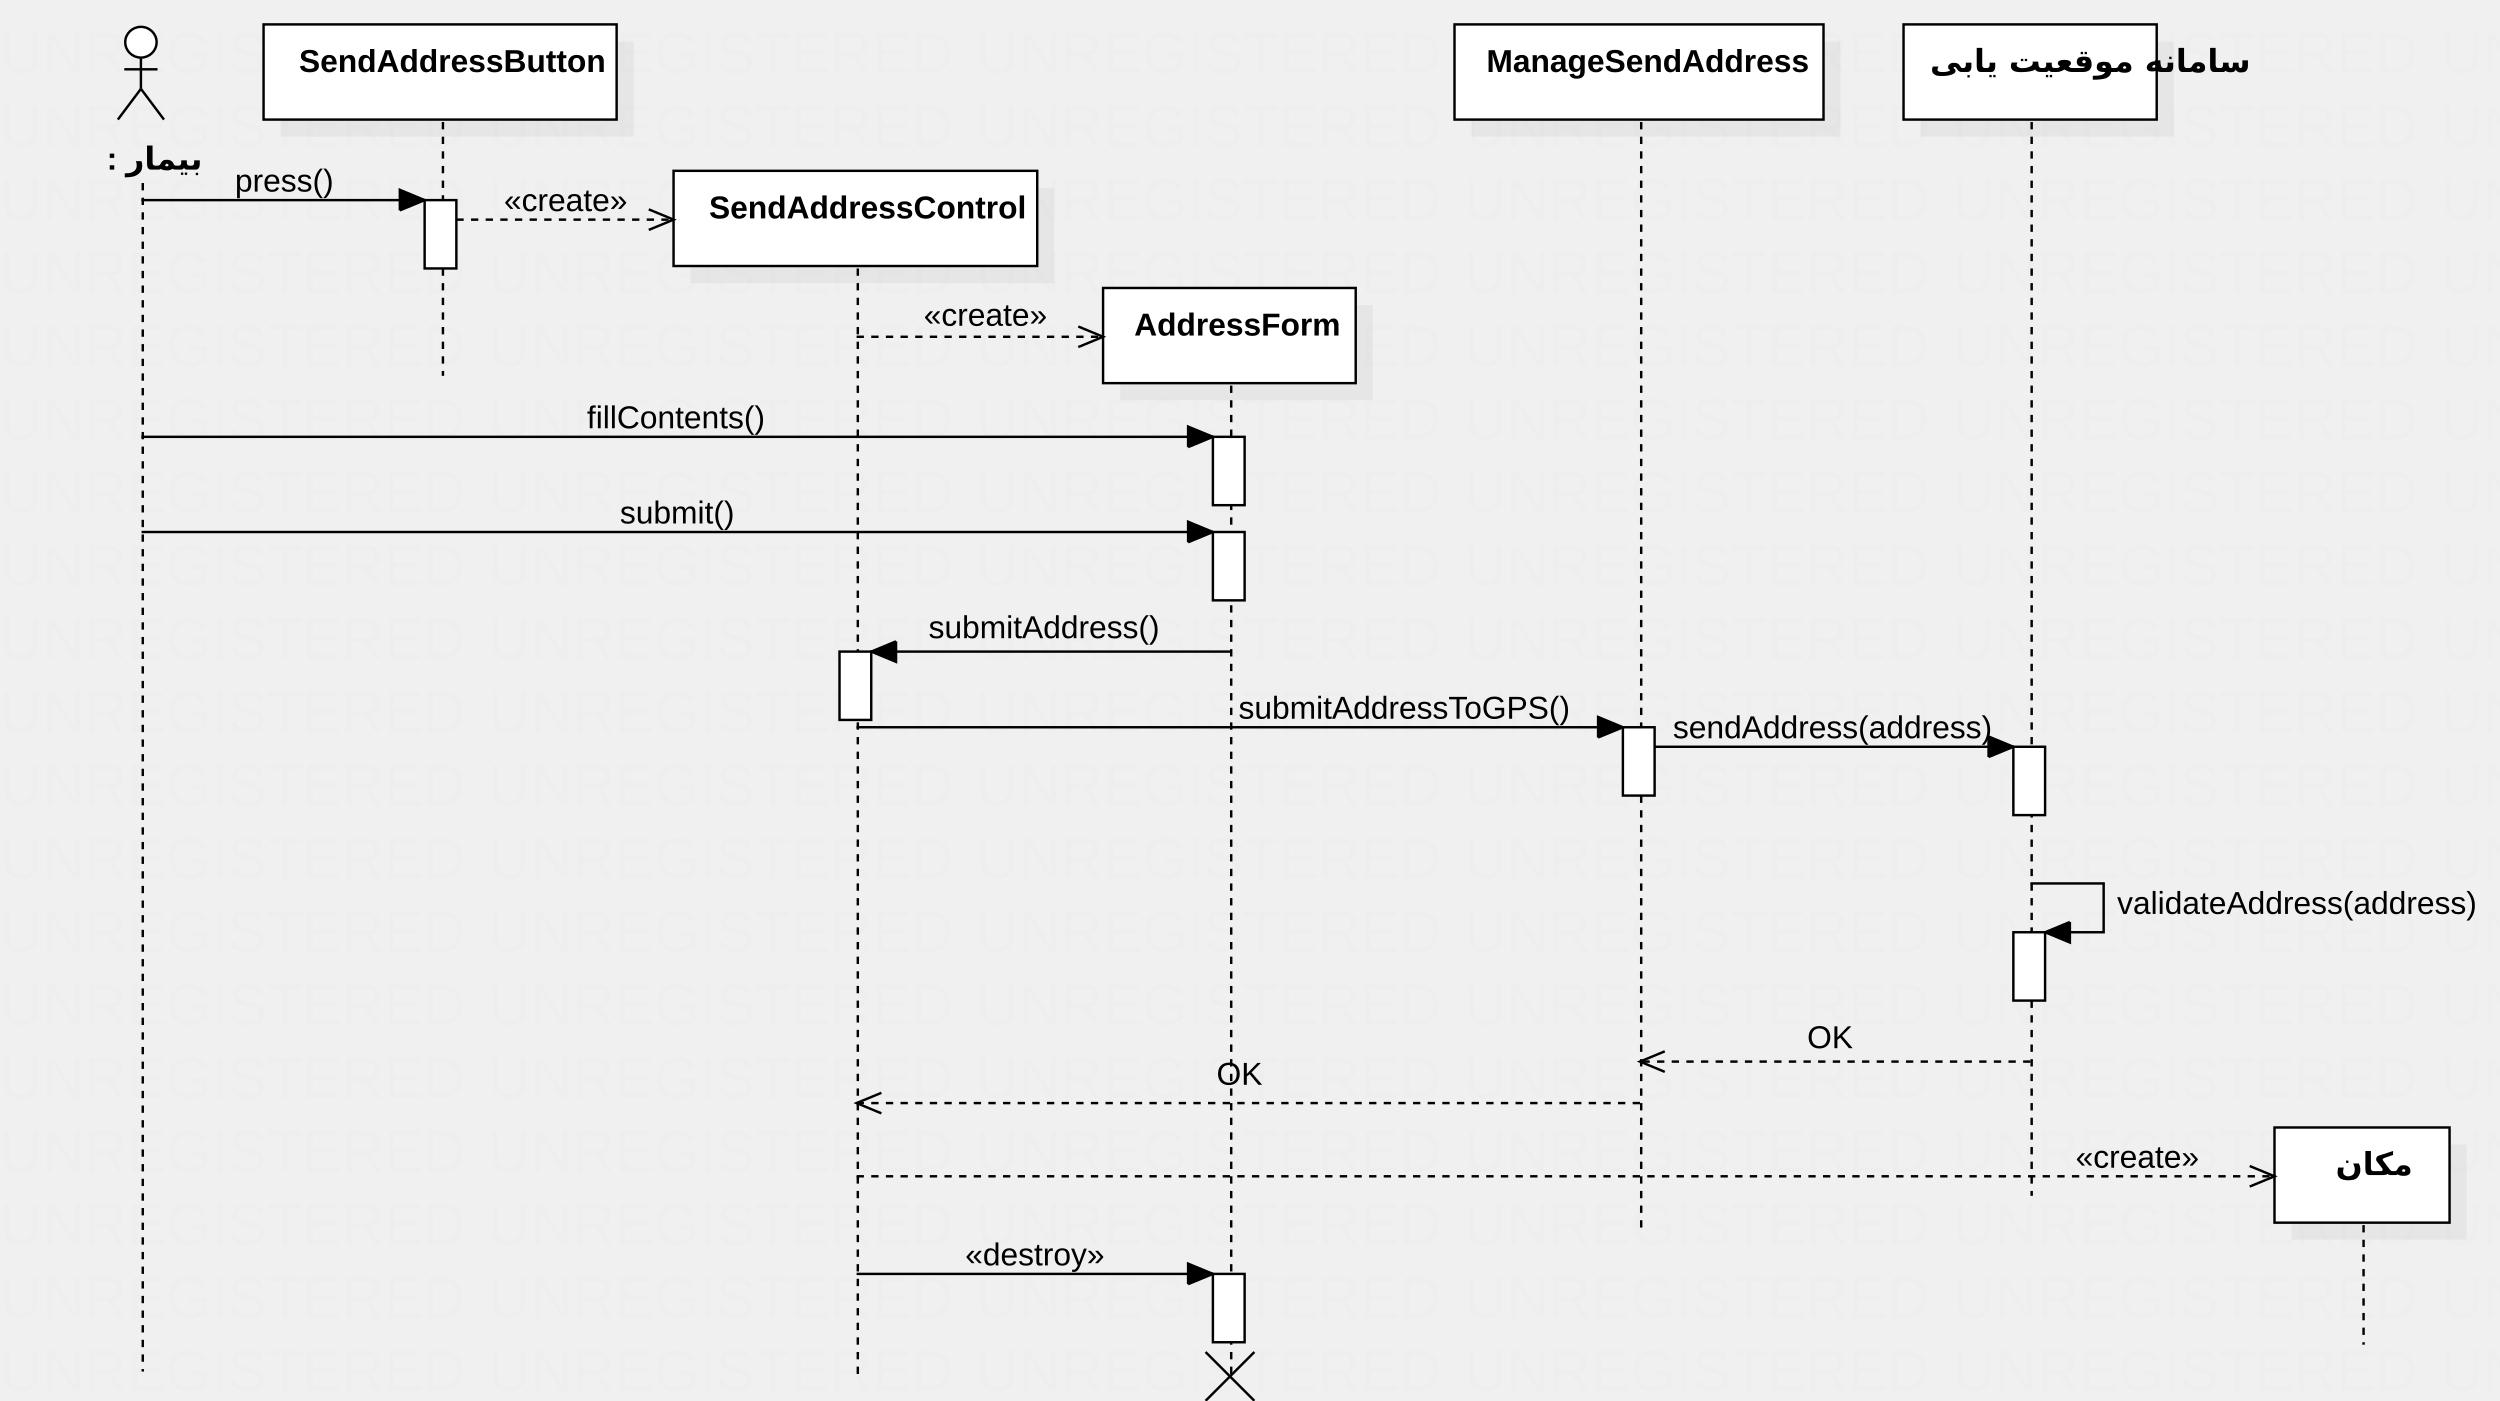
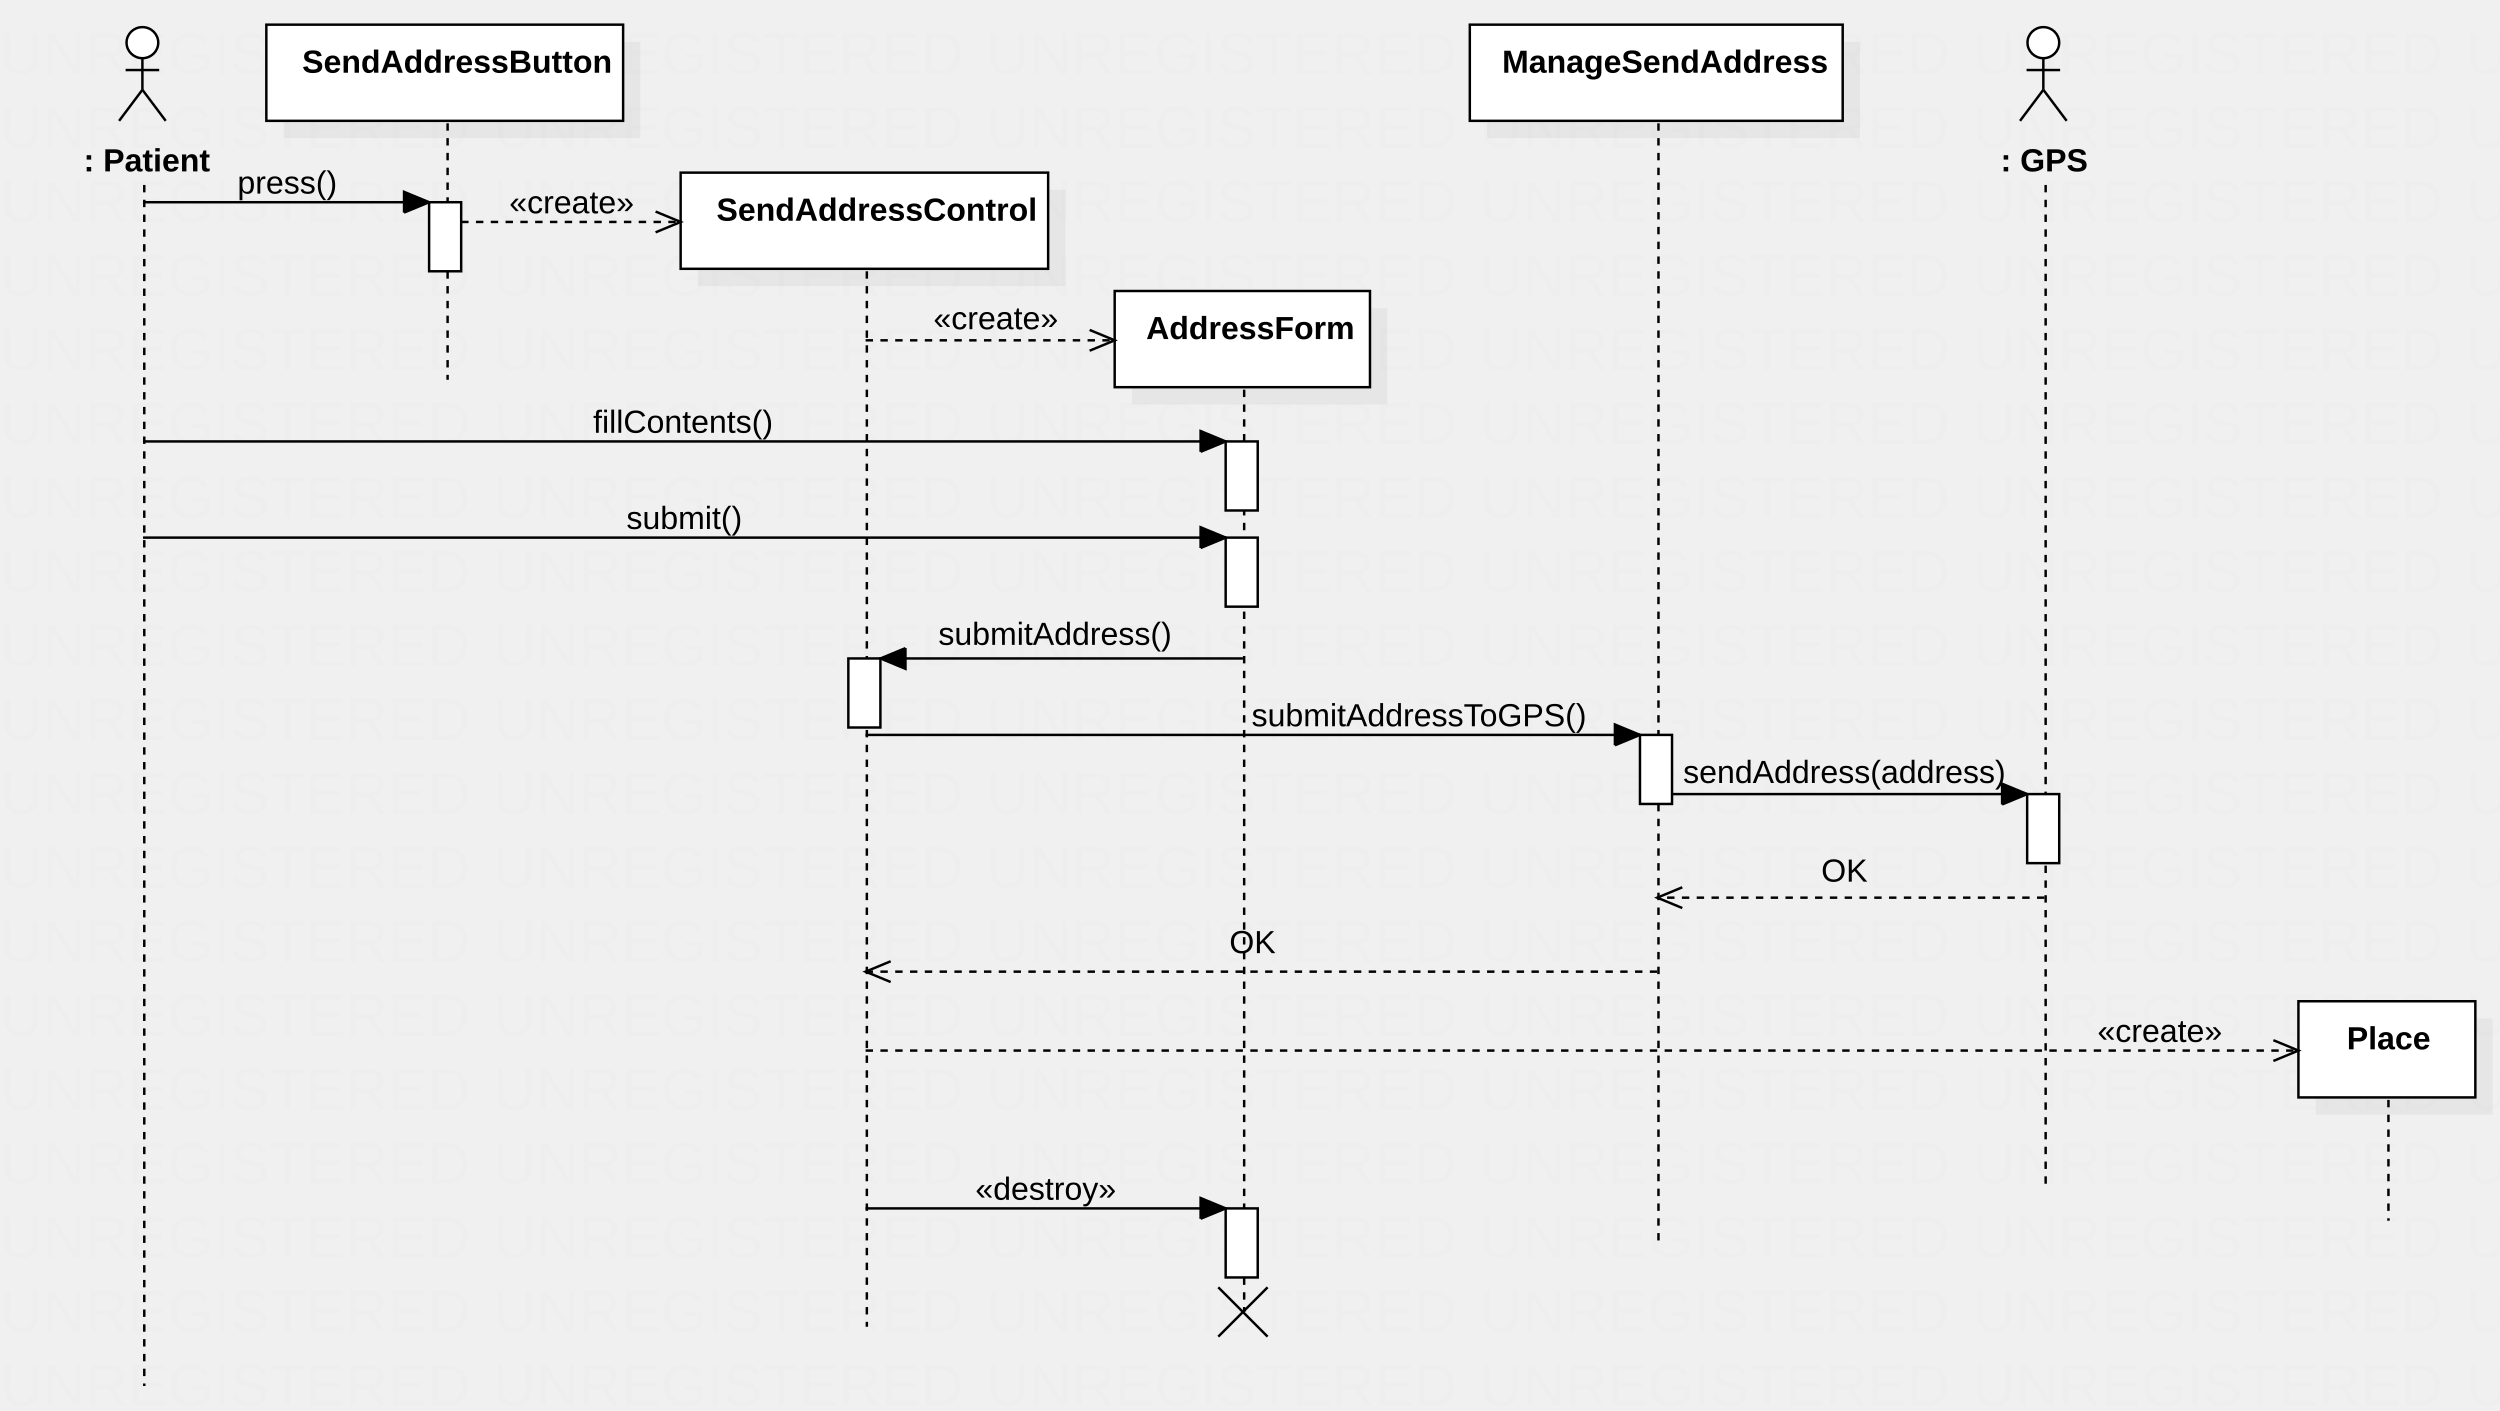
- <svg xmlns="http://www.w3.org/2000/svg" version="1.1" width="1024.405" height="574">
+ <svg xmlns="http://www.w3.org/2000/svg" version="1.1" width="1013.736" height="572">
  <defs />
  <g>
    <text fill="#eeeeee" stroke="none" font-family="Arial" font-size="24px" font-style="normal" font-weight="normal" text-decoration="none" x="0" y="0">UNREGISTERED</text>
    <text fill="#eeeeee" stroke="none" font-family="Arial" font-size="24px" font-style="normal" font-weight="normal" text-decoration="none" x="0" y="30">UNREGISTERED</text>
    <text fill="#eeeeee" stroke="none" font-family="Arial" font-size="24px" font-style="normal" font-weight="normal" text-decoration="none" x="0" y="60">UNREGISTERED</text>
    <text fill="#eeeeee" stroke="none" font-family="Arial" font-size="24px" font-style="normal" font-weight="normal" text-decoration="none" x="0" y="90">UNREGISTERED</text>
    <text fill="#eeeeee" stroke="none" font-family="Arial" font-size="24px" font-style="normal" font-weight="normal" text-decoration="none" x="0" y="120">UNREGISTERED</text>
    <text fill="#eeeeee" stroke="none" font-family="Arial" font-size="24px" font-style="normal" font-weight="normal" text-decoration="none" x="0" y="150">UNREGISTERED</text>
    <text fill="#eeeeee" stroke="none" font-family="Arial" font-size="24px" font-style="normal" font-weight="normal" text-decoration="none" x="0" y="180">UNREGISTERED</text>
    <text fill="#eeeeee" stroke="none" font-family="Arial" font-size="24px" font-style="normal" font-weight="normal" text-decoration="none" x="0" y="210">UNREGISTERED</text>
    <text fill="#eeeeee" stroke="none" font-family="Arial" font-size="24px" font-style="normal" font-weight="normal" text-decoration="none" x="0" y="240">UNREGISTERED</text>
    <text fill="#eeeeee" stroke="none" font-family="Arial" font-size="24px" font-style="normal" font-weight="normal" text-decoration="none" x="0" y="270">UNREGISTERED</text>
    <text fill="#eeeeee" stroke="none" font-family="Arial" font-size="24px" font-style="normal" font-weight="normal" text-decoration="none" x="0" y="300">UNREGISTERED</text>
    <text fill="#eeeeee" stroke="none" font-family="Arial" font-size="24px" font-style="normal" font-weight="normal" text-decoration="none" x="0" y="330">UNREGISTERED</text>
    <text fill="#eeeeee" stroke="none" font-family="Arial" font-size="24px" font-style="normal" font-weight="normal" text-decoration="none" x="0" y="360">UNREGISTERED</text>
    <text fill="#eeeeee" stroke="none" font-family="Arial" font-size="24px" font-style="normal" font-weight="normal" text-decoration="none" x="0" y="390">UNREGISTERED</text>
    <text fill="#eeeeee" stroke="none" font-family="Arial" font-size="24px" font-style="normal" font-weight="normal" text-decoration="none" x="0" y="420">UNREGISTERED</text>
    <text fill="#eeeeee" stroke="none" font-family="Arial" font-size="24px" font-style="normal" font-weight="normal" text-decoration="none" x="0" y="450">UNREGISTERED</text>
    <text fill="#eeeeee" stroke="none" font-family="Arial" font-size="24px" font-style="normal" font-weight="normal" text-decoration="none" x="0" y="480">UNREGISTERED</text>
    <text fill="#eeeeee" stroke="none" font-family="Arial" font-size="24px" font-style="normal" font-weight="normal" text-decoration="none" x="0" y="510">UNREGISTERED</text>
    <text fill="#eeeeee" stroke="none" font-family="Arial" font-size="24px" font-style="normal" font-weight="normal" text-decoration="none" x="0" y="540">UNREGISTERED</text>
    <text fill="#eeeeee" stroke="none" font-family="Arial" font-size="24px" font-style="normal" font-weight="normal" text-decoration="none" x="0" y="570">UNREGISTERED</text>
    <text fill="#eeeeee" stroke="none" font-family="Arial" font-size="24px" font-style="normal" font-weight="normal" text-decoration="none" x="200" y="0">UNREGISTERED</text>
    <text fill="#eeeeee" stroke="none" font-family="Arial" font-size="24px" font-style="normal" font-weight="normal" text-decoration="none" x="200" y="30">UNREGISTERED</text>
    <text fill="#eeeeee" stroke="none" font-family="Arial" font-size="24px" font-style="normal" font-weight="normal" text-decoration="none" x="200" y="60">UNREGISTERED</text>
    <text fill="#eeeeee" stroke="none" font-family="Arial" font-size="24px" font-style="normal" font-weight="normal" text-decoration="none" x="200" y="90">UNREGISTERED</text>
    <text fill="#eeeeee" stroke="none" font-family="Arial" font-size="24px" font-style="normal" font-weight="normal" text-decoration="none" x="200" y="120">UNREGISTERED</text>
    <text fill="#eeeeee" stroke="none" font-family="Arial" font-size="24px" font-style="normal" font-weight="normal" text-decoration="none" x="200" y="150">UNREGISTERED</text>
    <text fill="#eeeeee" stroke="none" font-family="Arial" font-size="24px" font-style="normal" font-weight="normal" text-decoration="none" x="200" y="180">UNREGISTERED</text>
    <text fill="#eeeeee" stroke="none" font-family="Arial" font-size="24px" font-style="normal" font-weight="normal" text-decoration="none" x="200" y="210">UNREGISTERED</text>
    <text fill="#eeeeee" stroke="none" font-family="Arial" font-size="24px" font-style="normal" font-weight="normal" text-decoration="none" x="200" y="240">UNREGISTERED</text>
    <text fill="#eeeeee" stroke="none" font-family="Arial" font-size="24px" font-style="normal" font-weight="normal" text-decoration="none" x="200" y="270">UNREGISTERED</text>
    <text fill="#eeeeee" stroke="none" font-family="Arial" font-size="24px" font-style="normal" font-weight="normal" text-decoration="none" x="200" y="300">UNREGISTERED</text>
    <text fill="#eeeeee" stroke="none" font-family="Arial" font-size="24px" font-style="normal" font-weight="normal" text-decoration="none" x="200" y="330">UNREGISTERED</text>
    <text fill="#eeeeee" stroke="none" font-family="Arial" font-size="24px" font-style="normal" font-weight="normal" text-decoration="none" x="200" y="360">UNREGISTERED</text>
    <text fill="#eeeeee" stroke="none" font-family="Arial" font-size="24px" font-style="normal" font-weight="normal" text-decoration="none" x="200" y="390">UNREGISTERED</text>
    <text fill="#eeeeee" stroke="none" font-family="Arial" font-size="24px" font-style="normal" font-weight="normal" text-decoration="none" x="200" y="420">UNREGISTERED</text>
    <text fill="#eeeeee" stroke="none" font-family="Arial" font-size="24px" font-style="normal" font-weight="normal" text-decoration="none" x="200" y="450">UNREGISTERED</text>
    <text fill="#eeeeee" stroke="none" font-family="Arial" font-size="24px" font-style="normal" font-weight="normal" text-decoration="none" x="200" y="480">UNREGISTERED</text>
    <text fill="#eeeeee" stroke="none" font-family="Arial" font-size="24px" font-style="normal" font-weight="normal" text-decoration="none" x="200" y="510">UNREGISTERED</text>
    <text fill="#eeeeee" stroke="none" font-family="Arial" font-size="24px" font-style="normal" font-weight="normal" text-decoration="none" x="200" y="540">UNREGISTERED</text>
    <text fill="#eeeeee" stroke="none" font-family="Arial" font-size="24px" font-style="normal" font-weight="normal" text-decoration="none" x="200" y="570">UNREGISTERED</text>
    <text fill="#eeeeee" stroke="none" font-family="Arial" font-size="24px" font-style="normal" font-weight="normal" text-decoration="none" x="400" y="0">UNREGISTERED</text>
    <text fill="#eeeeee" stroke="none" font-family="Arial" font-size="24px" font-style="normal" font-weight="normal" text-decoration="none" x="400" y="30">UNREGISTERED</text>
    <text fill="#eeeeee" stroke="none" font-family="Arial" font-size="24px" font-style="normal" font-weight="normal" text-decoration="none" x="400" y="60">UNREGISTERED</text>
    <text fill="#eeeeee" stroke="none" font-family="Arial" font-size="24px" font-style="normal" font-weight="normal" text-decoration="none" x="400" y="90">UNREGISTERED</text>
    <text fill="#eeeeee" stroke="none" font-family="Arial" font-size="24px" font-style="normal" font-weight="normal" text-decoration="none" x="400" y="120">UNREGISTERED</text>
    <text fill="#eeeeee" stroke="none" font-family="Arial" font-size="24px" font-style="normal" font-weight="normal" text-decoration="none" x="400" y="150">UNREGISTERED</text>
    <text fill="#eeeeee" stroke="none" font-family="Arial" font-size="24px" font-style="normal" font-weight="normal" text-decoration="none" x="400" y="180">UNREGISTERED</text>
    <text fill="#eeeeee" stroke="none" font-family="Arial" font-size="24px" font-style="normal" font-weight="normal" text-decoration="none" x="400" y="210">UNREGISTERED</text>
    <text fill="#eeeeee" stroke="none" font-family="Arial" font-size="24px" font-style="normal" font-weight="normal" text-decoration="none" x="400" y="240">UNREGISTERED</text>
    <text fill="#eeeeee" stroke="none" font-family="Arial" font-size="24px" font-style="normal" font-weight="normal" text-decoration="none" x="400" y="270">UNREGISTERED</text>
    <text fill="#eeeeee" stroke="none" font-family="Arial" font-size="24px" font-style="normal" font-weight="normal" text-decoration="none" x="400" y="300">UNREGISTERED</text>
    <text fill="#eeeeee" stroke="none" font-family="Arial" font-size="24px" font-style="normal" font-weight="normal" text-decoration="none" x="400" y="330">UNREGISTERED</text>
    <text fill="#eeeeee" stroke="none" font-family="Arial" font-size="24px" font-style="normal" font-weight="normal" text-decoration="none" x="400" y="360">UNREGISTERED</text>
    <text fill="#eeeeee" stroke="none" font-family="Arial" font-size="24px" font-style="normal" font-weight="normal" text-decoration="none" x="400" y="390">UNREGISTERED</text>
    <text fill="#eeeeee" stroke="none" font-family="Arial" font-size="24px" font-style="normal" font-weight="normal" text-decoration="none" x="400" y="420">UNREGISTERED</text>
    <text fill="#eeeeee" stroke="none" font-family="Arial" font-size="24px" font-style="normal" font-weight="normal" text-decoration="none" x="400" y="450">UNREGISTERED</text>
    <text fill="#eeeeee" stroke="none" font-family="Arial" font-size="24px" font-style="normal" font-weight="normal" text-decoration="none" x="400" y="480">UNREGISTERED</text>
    <text fill="#eeeeee" stroke="none" font-family="Arial" font-size="24px" font-style="normal" font-weight="normal" text-decoration="none" x="400" y="510">UNREGISTERED</text>
    <text fill="#eeeeee" stroke="none" font-family="Arial" font-size="24px" font-style="normal" font-weight="normal" text-decoration="none" x="400" y="540">UNREGISTERED</text>
    <text fill="#eeeeee" stroke="none" font-family="Arial" font-size="24px" font-style="normal" font-weight="normal" text-decoration="none" x="400" y="570">UNREGISTERED</text>
    <text fill="#eeeeee" stroke="none" font-family="Arial" font-size="24px" font-style="normal" font-weight="normal" text-decoration="none" x="600" y="0">UNREGISTERED</text>
    <text fill="#eeeeee" stroke="none" font-family="Arial" font-size="24px" font-style="normal" font-weight="normal" text-decoration="none" x="600" y="30">UNREGISTERED</text>
    <text fill="#eeeeee" stroke="none" font-family="Arial" font-size="24px" font-style="normal" font-weight="normal" text-decoration="none" x="600" y="60">UNREGISTERED</text>
    <text fill="#eeeeee" stroke="none" font-family="Arial" font-size="24px" font-style="normal" font-weight="normal" text-decoration="none" x="600" y="90">UNREGISTERED</text>
    <text fill="#eeeeee" stroke="none" font-family="Arial" font-size="24px" font-style="normal" font-weight="normal" text-decoration="none" x="600" y="120">UNREGISTERED</text>
    <text fill="#eeeeee" stroke="none" font-family="Arial" font-size="24px" font-style="normal" font-weight="normal" text-decoration="none" x="600" y="150">UNREGISTERED</text>
    <text fill="#eeeeee" stroke="none" font-family="Arial" font-size="24px" font-style="normal" font-weight="normal" text-decoration="none" x="600" y="180">UNREGISTERED</text>
    <text fill="#eeeeee" stroke="none" font-family="Arial" font-size="24px" font-style="normal" font-weight="normal" text-decoration="none" x="600" y="210">UNREGISTERED</text>
    <text fill="#eeeeee" stroke="none" font-family="Arial" font-size="24px" font-style="normal" font-weight="normal" text-decoration="none" x="600" y="240">UNREGISTERED</text>
    <text fill="#eeeeee" stroke="none" font-family="Arial" font-size="24px" font-style="normal" font-weight="normal" text-decoration="none" x="600" y="270">UNREGISTERED</text>
    <text fill="#eeeeee" stroke="none" font-family="Arial" font-size="24px" font-style="normal" font-weight="normal" text-decoration="none" x="600" y="300">UNREGISTERED</text>
    <text fill="#eeeeee" stroke="none" font-family="Arial" font-size="24px" font-style="normal" font-weight="normal" text-decoration="none" x="600" y="330">UNREGISTERED</text>
    <text fill="#eeeeee" stroke="none" font-family="Arial" font-size="24px" font-style="normal" font-weight="normal" text-decoration="none" x="600" y="360">UNREGISTERED</text>
    <text fill="#eeeeee" stroke="none" font-family="Arial" font-size="24px" font-style="normal" font-weight="normal" text-decoration="none" x="600" y="390">UNREGISTERED</text>
    <text fill="#eeeeee" stroke="none" font-family="Arial" font-size="24px" font-style="normal" font-weight="normal" text-decoration="none" x="600" y="420">UNREGISTERED</text>
    <text fill="#eeeeee" stroke="none" font-family="Arial" font-size="24px" font-style="normal" font-weight="normal" text-decoration="none" x="600" y="450">UNREGISTERED</text>
    <text fill="#eeeeee" stroke="none" font-family="Arial" font-size="24px" font-style="normal" font-weight="normal" text-decoration="none" x="600" y="480">UNREGISTERED</text>
    <text fill="#eeeeee" stroke="none" font-family="Arial" font-size="24px" font-style="normal" font-weight="normal" text-decoration="none" x="600" y="510">UNREGISTERED</text>
    <text fill="#eeeeee" stroke="none" font-family="Arial" font-size="24px" font-style="normal" font-weight="normal" text-decoration="none" x="600" y="540">UNREGISTERED</text>
    <text fill="#eeeeee" stroke="none" font-family="Arial" font-size="24px" font-style="normal" font-weight="normal" text-decoration="none" x="600" y="570">UNREGISTERED</text>
    <text fill="#eeeeee" stroke="none" font-family="Arial" font-size="24px" font-style="normal" font-weight="normal" text-decoration="none" x="800" y="0">UNREGISTERED</text>
    <text fill="#eeeeee" stroke="none" font-family="Arial" font-size="24px" font-style="normal" font-weight="normal" text-decoration="none" x="800" y="30">UNREGISTERED</text>
    <text fill="#eeeeee" stroke="none" font-family="Arial" font-size="24px" font-style="normal" font-weight="normal" text-decoration="none" x="800" y="60">UNREGISTERED</text>
    <text fill="#eeeeee" stroke="none" font-family="Arial" font-size="24px" font-style="normal" font-weight="normal" text-decoration="none" x="800" y="90">UNREGISTERED</text>
    <text fill="#eeeeee" stroke="none" font-family="Arial" font-size="24px" font-style="normal" font-weight="normal" text-decoration="none" x="800" y="120">UNREGISTERED</text>
    <text fill="#eeeeee" stroke="none" font-family="Arial" font-size="24px" font-style="normal" font-weight="normal" text-decoration="none" x="800" y="150">UNREGISTERED</text>
    <text fill="#eeeeee" stroke="none" font-family="Arial" font-size="24px" font-style="normal" font-weight="normal" text-decoration="none" x="800" y="180">UNREGISTERED</text>
    <text fill="#eeeeee" stroke="none" font-family="Arial" font-size="24px" font-style="normal" font-weight="normal" text-decoration="none" x="800" y="210">UNREGISTERED</text>
    <text fill="#eeeeee" stroke="none" font-family="Arial" font-size="24px" font-style="normal" font-weight="normal" text-decoration="none" x="800" y="240">UNREGISTERED</text>
    <text fill="#eeeeee" stroke="none" font-family="Arial" font-size="24px" font-style="normal" font-weight="normal" text-decoration="none" x="800" y="270">UNREGISTERED</text>
    <text fill="#eeeeee" stroke="none" font-family="Arial" font-size="24px" font-style="normal" font-weight="normal" text-decoration="none" x="800" y="300">UNREGISTERED</text>
    <text fill="#eeeeee" stroke="none" font-family="Arial" font-size="24px" font-style="normal" font-weight="normal" text-decoration="none" x="800" y="330">UNREGISTERED</text>
    <text fill="#eeeeee" stroke="none" font-family="Arial" font-size="24px" font-style="normal" font-weight="normal" text-decoration="none" x="800" y="360">UNREGISTERED</text>
    <text fill="#eeeeee" stroke="none" font-family="Arial" font-size="24px" font-style="normal" font-weight="normal" text-decoration="none" x="800" y="390">UNREGISTERED</text>
    <text fill="#eeeeee" stroke="none" font-family="Arial" font-size="24px" font-style="normal" font-weight="normal" text-decoration="none" x="800" y="420">UNREGISTERED</text>
    <text fill="#eeeeee" stroke="none" font-family="Arial" font-size="24px" font-style="normal" font-weight="normal" text-decoration="none" x="800" y="450">UNREGISTERED</text>
    <text fill="#eeeeee" stroke="none" font-family="Arial" font-size="24px" font-style="normal" font-weight="normal" text-decoration="none" x="800" y="480">UNREGISTERED</text>
    <text fill="#eeeeee" stroke="none" font-family="Arial" font-size="24px" font-style="normal" font-weight="normal" text-decoration="none" x="800" y="510">UNREGISTERED</text>
    <text fill="#eeeeee" stroke="none" font-family="Arial" font-size="24px" font-style="normal" font-weight="normal" text-decoration="none" x="800" y="540">UNREGISTERED</text>
    <text fill="#eeeeee" stroke="none" font-family="Arial" font-size="24px" font-style="normal" font-weight="normal" text-decoration="none" x="800" y="570">UNREGISTERED</text>
    <text fill="#eeeeee" stroke="none" font-family="Arial" font-size="24px" font-style="normal" font-weight="normal" text-decoration="none" x="1000" y="0">UNREGISTERED</text>
    <text fill="#eeeeee" stroke="none" font-family="Arial" font-size="24px" font-style="normal" font-weight="normal" text-decoration="none" x="1000" y="30">UNREGISTERED</text>
    <text fill="#eeeeee" stroke="none" font-family="Arial" font-size="24px" font-style="normal" font-weight="normal" text-decoration="none" x="1000" y="60">UNREGISTERED</text>
    <text fill="#eeeeee" stroke="none" font-family="Arial" font-size="24px" font-style="normal" font-weight="normal" text-decoration="none" x="1000" y="90">UNREGISTERED</text>
    <text fill="#eeeeee" stroke="none" font-family="Arial" font-size="24px" font-style="normal" font-weight="normal" text-decoration="none" x="1000" y="120">UNREGISTERED</text>
    <text fill="#eeeeee" stroke="none" font-family="Arial" font-size="24px" font-style="normal" font-weight="normal" text-decoration="none" x="1000" y="150">UNREGISTERED</text>
    <text fill="#eeeeee" stroke="none" font-family="Arial" font-size="24px" font-style="normal" font-weight="normal" text-decoration="none" x="1000" y="180">UNREGISTERED</text>
    <text fill="#eeeeee" stroke="none" font-family="Arial" font-size="24px" font-style="normal" font-weight="normal" text-decoration="none" x="1000" y="210">UNREGISTERED</text>
    <text fill="#eeeeee" stroke="none" font-family="Arial" font-size="24px" font-style="normal" font-weight="normal" text-decoration="none" x="1000" y="240">UNREGISTERED</text>
    <text fill="#eeeeee" stroke="none" font-family="Arial" font-size="24px" font-style="normal" font-weight="normal" text-decoration="none" x="1000" y="270">UNREGISTERED</text>
    <text fill="#eeeeee" stroke="none" font-family="Arial" font-size="24px" font-style="normal" font-weight="normal" text-decoration="none" x="1000" y="300">UNREGISTERED</text>
    <text fill="#eeeeee" stroke="none" font-family="Arial" font-size="24px" font-style="normal" font-weight="normal" text-decoration="none" x="1000" y="330">UNREGISTERED</text>
    <text fill="#eeeeee" stroke="none" font-family="Arial" font-size="24px" font-style="normal" font-weight="normal" text-decoration="none" x="1000" y="360">UNREGISTERED</text>
    <text fill="#eeeeee" stroke="none" font-family="Arial" font-size="24px" font-style="normal" font-weight="normal" text-decoration="none" x="1000" y="390">UNREGISTERED</text>
    <text fill="#eeeeee" stroke="none" font-family="Arial" font-size="24px" font-style="normal" font-weight="normal" text-decoration="none" x="1000" y="420">UNREGISTERED</text>
    <text fill="#eeeeee" stroke="none" font-family="Arial" font-size="24px" font-style="normal" font-weight="normal" text-decoration="none" x="1000" y="450">UNREGISTERED</text>
    <text fill="#eeeeee" stroke="none" font-family="Arial" font-size="24px" font-style="normal" font-weight="normal" text-decoration="none" x="1000" y="480">UNREGISTERED</text>
    <text fill="#eeeeee" stroke="none" font-family="Arial" font-size="24px" font-style="normal" font-weight="normal" text-decoration="none" x="1000" y="510">UNREGISTERED</text>
    <text fill="#eeeeee" stroke="none" font-family="Arial" font-size="24px" font-style="normal" font-weight="normal" text-decoration="none" x="1000" y="540">UNREGISTERED</text>
    <text fill="#eeeeee" stroke="none" font-family="Arial" font-size="24px" font-style="normal" font-weight="normal" text-decoration="none" x="1000" y="570">UNREGISTERED</text>
    <g transform="translate(-60,-30) scale(1,1)">
      <path fill="#ffffff" stroke="none" d="M 111.314 47.3 C 111.314 43.821 114.193 41 117.743 41 C 121.294 41 124.172 43.821 124.172 47.3 C 124.172 50.779 121.294 53.6 117.743 53.6 C 114.193 53.6 111.314 50.779 111.314 47.3 Z" />
    </g>
    <g transform="translate(-60,-30) scale(1,1)">
      <path fill="none" stroke="#000000" d="M 111.314 47.3 C 111.314 43.821 114.193 41 117.743 41 C 121.294 41 124.172 43.821 124.172 47.3 C 124.172 50.779 121.294 53.6 117.743 53.6 C 114.193 53.6 111.314 50.779 111.314 47.3 Z" stroke-miterlimit="10" />
    </g>
    <g transform="translate(-60,-30) scale(1,1)">
      <path fill="none" stroke="#000000" d="M 117.743 53.6 L 117.743 66.4" stroke-miterlimit="10" />
    </g>
    <g transform="translate(-60,-30) scale(1,1)">
      <path fill="none" stroke="#000000" d="M 110.936 58.4 L 124.551 58.4" stroke-miterlimit="10" />
    </g>
    <g transform="translate(-60,-30) scale(1,1)">
      <path fill="none" stroke="#000000" d="M 117.743 66.4 L 108.289 79" stroke-miterlimit="10" />
    </g>
    <g transform="translate(-60,-30) scale(1,1)">
      <path fill="none" stroke="#000000" d="M 117.743 66.4 L 127.198 79" stroke-miterlimit="10" />
    </g>
    <g transform="translate(-60,-30) scale(1,1)">
      <g>
        <path fill="none" stroke="none" />
-         <text fill="#000000" stroke="none" font-family="Arial" font-size="13px" font-style="normal" font-weight="bold" text-decoration="none" x="103.728" y="99.5">: بیمار</text>
+         <text fill="#000000" stroke="none" font-family="Arial" font-size="13px" font-style="normal" font-weight="bold" text-decoration="none" x="93.895" y="99.5">: Patient</text>
      </g>
    </g>
    <g transform="translate(-60,-30) scale(1,1)">
      <path fill="none" stroke="#000000" d="M 118.5 105 L 118.5 592" stroke-miterlimit="10" stroke-dasharray="3" />
    </g>
    <g transform="translate(-60,-30) scale(1,1)">
      <rect fill="#C0C0C0" stroke="none" x="175" y="47" width="144.671" height="39" opacity="0.2" />
    </g>
    <g transform="translate(-60,-30) scale(1,1)">
      <rect fill="#ffffff" stroke="none" x="168" y="40" width="144.671" height="39" />
    </g>
    <g transform="translate(-60,-30) scale(1,1)">
      <path fill="none" stroke="#000000" d="M 168 40 L 312.671 40 L 312.671 79 L 168 79 L 168 40 Z Z" stroke-miterlimit="10" />
    </g>
    <g transform="translate(-60,-30) scale(1,1)">
      <g>
        <path fill="none" stroke="none" />
        <text fill="#000000" stroke="none" font-family="Arial" font-size="13px" font-style="normal" font-weight="bold" text-decoration="none" x="182.518" y="59.5">SendAddressButton</text>
      </g>
    </g>
    <g transform="translate(-60,-30) scale(1,1)">
      <path fill="none" stroke="#000000" d="M 241.5 80 L 241.5 184" stroke-miterlimit="10" stroke-dasharray="3" />
    </g>
    <g transform="translate(-60,-30) scale(1,1)">
      <rect fill="#C0C0C0" stroke="none" x="343" y="107" width="149.013" height="39" opacity="0.2" />
    </g>
    <g transform="translate(-60,-30) scale(1,1)">
      <rect fill="#ffffff" stroke="none" x="336" y="100" width="149.013" height="39" />
    </g>
    <g transform="translate(-60,-30) scale(1,1)">
      <path fill="none" stroke="#000000" d="M 336 100 L 485.013 100 L 485.013 139 L 336 139 L 336 100 Z Z" stroke-miterlimit="10" />
    </g>
    <g transform="translate(-60,-30) scale(1,1)">
      <g>
        <path fill="none" stroke="none" />
        <text fill="#000000" stroke="none" font-family="Arial" font-size="13px" font-style="normal" font-weight="bold" text-decoration="none" x="350.527" y="119.5">SendAddressControl</text>
      </g>
    </g>
    <g transform="translate(-60,-30) scale(1,1)">
-       <path fill="none" stroke="#000000" d="M 411.5 140 L 411.5 594" stroke-miterlimit="10" stroke-dasharray="3" />
+       <path fill="none" stroke="#000000" d="M 411.5 140 L 411.5 568" stroke-miterlimit="10" stroke-dasharray="3" />
    </g>
    <g transform="translate(-60,-30) scale(1,1)">
      <rect fill="#C0C0C0" stroke="none" x="519" y="155" width="103.519" height="39" opacity="0.2" />
    </g>
    <g transform="translate(-60,-30) scale(1,1)">
      <rect fill="#ffffff" stroke="none" x="512" y="148" width="103.519" height="39" />
    </g>
    <g transform="translate(-60,-30) scale(1,1)">
      <path fill="none" stroke="#000000" d="M 512 148 L 615.519 148 L 615.519 187 L 512 187 L 512 148 Z Z" stroke-miterlimit="10" />
    </g>
    <g transform="translate(-60,-30) scale(1,1)">
      <g>
        <path fill="none" stroke="none" />
        <text fill="#000000" stroke="none" font-family="Arial" font-size="13px" font-style="normal" font-weight="bold" text-decoration="none" x="524.75" y="167.5">AddressForm</text>
      </g>
    </g>
    <g transform="translate(-60,-30) scale(1,1)">
-       <path fill="none" stroke="#000000" d="M 564.5 188 L 564.5 594" stroke-miterlimit="10" stroke-dasharray="3" />
-     </g>
-     <g transform="translate(-60,-30) scale(1,1)">
-       <rect fill="#C0C0C0" stroke="none" x="847" y="47" width="103.735" height="39" opacity="0.2" />
-     </g>
-     <g transform="translate(-60,-30) scale(1,1)">
-       <rect fill="#ffffff" stroke="none" x="840" y="40" width="103.735" height="39" />
-     </g>
-     <g transform="translate(-60,-30) scale(1,1)">
-       <path fill="none" stroke="#000000" d="M 840 40 L 943.735 40 L 943.735 79 L 840 79 L 840 40 Z Z" stroke-miterlimit="10" />
-     </g>
-     <g transform="translate(-60,-30) scale(1,1)">
-       <g>
-         <path fill="none" stroke="none" />
-         <text fill="#000000" stroke="none" font-family="Arial" font-size="13px" font-style="normal" font-weight="bold" text-decoration="none" x="850.852" y="59.5">سامانه موقعیت یابی</text>
-       </g>
-     </g>
-     <g transform="translate(-60,-30) scale(1,1)">
-       <path fill="none" stroke="#000000" d="M 892.5 80 L 892.5 520" stroke-miterlimit="10" stroke-dasharray="3" />
+       <path fill="none" stroke="#000000" d="M 564.5 188 L 564.5 562" stroke-miterlimit="10" stroke-dasharray="3" />
    </g>
    <g transform="translate(-60,-30) scale(1,1)">
      <rect fill="#C0C0C0" stroke="none" x="663" y="47" width="151.203" height="39" opacity="0.2" />
    </g>
    <g transform="translate(-60,-30) scale(1,1)">
      <rect fill="#ffffff" stroke="none" x="656" y="40" width="151.203" height="39" />
    </g>
    <g transform="translate(-60,-30) scale(1,1)">
      <path fill="none" stroke="#000000" d="M 656 40 L 807.203 40 L 807.203 79 L 656 79 L 656 40 Z Z" stroke-miterlimit="10" />
    </g>
    <g transform="translate(-60,-30) scale(1,1)">
      <g>
        <path fill="none" stroke="none" />
        <text fill="#000000" stroke="none" font-family="Arial" font-size="13px" font-style="normal" font-weight="bold" text-decoration="none" x="669.086" y="59.5">ManageSendAddress</text>
      </g>
    </g>
    <g transform="translate(-60,-30) scale(1,1)">
      <path fill="none" stroke="#000000" d="M 732.5 80 L 732.5 536" stroke-miterlimit="10" stroke-dasharray="3" />
    </g>
    <g transform="translate(-60,-30) scale(1,1)">
-       <rect fill="#C0C0C0" stroke="none" x="999" y="499" width="71.736" height="39" opacity="0.2" />
-     </g>
-     <g transform="translate(-60,-30) scale(1,1)">
-       <rect fill="#ffffff" stroke="none" x="992" y="492" width="71.736" height="39" />
-     </g>
-     <g transform="translate(-60,-30) scale(1,1)">
-       <path fill="none" stroke="#000000" d="M 992 492 L 1063.736 492 L 1063.736 531 L 992 531 L 992 492 Z Z" stroke-miterlimit="10" />
-     </g>
-     <g transform="translate(-60,-30) scale(1,1)">
-       <g>
-         <path fill="none" stroke="none" />
-         <text fill="#000000" stroke="none" font-family="Arial" font-size="13px" font-style="normal" font-weight="bold" text-decoration="none" x="1017.052" y="511.5">مکان</text>
-       </g>
-     </g>
-     <g transform="translate(-60,-30) scale(1,1)">
-       <path fill="none" stroke="#000000" d="M 1028.5 532 L 1028.5 581" stroke-miterlimit="10" stroke-dasharray="3" />
+       <rect fill="#C0C0C0" stroke="none" x="999" y="443" width="71.736" height="39" opacity="0.2" />
+     </g>
+     <g transform="translate(-60,-30) scale(1,1)">
+       <rect fill="#ffffff" stroke="none" x="992" y="436" width="71.736" height="39" />
+     </g>
+     <g transform="translate(-60,-30) scale(1,1)">
+       <path fill="none" stroke="#000000" d="M 992 436 L 1063.736 436 L 1063.736 475 L 992 475 L 992 436 Z Z" stroke-miterlimit="10" />
+     </g>
+     <g transform="translate(-60,-30) scale(1,1)">
+       <g>
+         <path fill="none" stroke="none" />
+         <text fill="#000000" stroke="none" font-family="Arial" font-size="13px" font-style="normal" font-weight="bold" text-decoration="none" x="1011.609" y="455.5">Place</text>
+       </g>
+     </g>
+     <g transform="translate(-60,-30) scale(1,1)">
+       <path fill="none" stroke="#000000" d="M 1028.5 476 L 1028.5 525" stroke-miterlimit="10" stroke-dasharray="3" />
+     </g>
+     <g transform="translate(-60,-30) scale(1,1)">
+       <path fill="#ffffff" stroke="none" d="M 882.136 47.3 C 882.136 43.821 885.015 41 888.565 41 C 892.116 41 894.995 43.821 894.995 47.3 C 894.995 50.779 892.116 53.6 888.565 53.6 C 885.015 53.6 882.136 50.779 882.136 47.3 Z" />
+     </g>
+     <g transform="translate(-60,-30) scale(1,1)">
+       <path fill="none" stroke="#000000" d="M 882.136 47.3 C 882.136 43.821 885.015 41 888.565 41 C 892.116 41 894.995 43.821 894.995 47.3 C 894.995 50.779 892.116 53.6 888.565 53.6 C 885.015 53.6 882.136 50.779 882.136 47.3 Z" stroke-miterlimit="10" />
+     </g>
+     <g transform="translate(-60,-30) scale(1,1)">
+       <path fill="none" stroke="#000000" d="M 888.565 53.6 L 888.565 66.4" stroke-miterlimit="10" />
+     </g>
+     <g transform="translate(-60,-30) scale(1,1)">
+       <path fill="none" stroke="#000000" d="M 881.758 58.4 L 895.373 58.4" stroke-miterlimit="10" />
+     </g>
+     <g transform="translate(-60,-30) scale(1,1)">
+       <path fill="none" stroke="#000000" d="M 888.565 66.4 L 879.111 79" stroke-miterlimit="10" />
+     </g>
+     <g transform="translate(-60,-30) scale(1,1)">
+       <path fill="none" stroke="#000000" d="M 888.565 66.4 L 898.02 79" stroke-miterlimit="10" />
+     </g>
+     <g transform="translate(-60,-30) scale(1,1)">
+       <g>
+         <path fill="none" stroke="none" />
+         <text fill="#000000" stroke="none" font-family="Arial" font-size="13px" font-style="normal" font-weight="bold" text-decoration="none" x="871.227" y="99.5">: GPS</text>
+       </g>
+     </g>
+     <g transform="translate(-60,-30) scale(1,1)">
+       <path fill="none" stroke="#000000" d="M 889.5 105 L 889.5 512" stroke-miterlimit="10" stroke-dasharray="3" />
    </g>
    <g transform="translate(-60,-30) scale(1,1)">
      <path fill="none" stroke="#000000" d="M 118 112 L 234 112" stroke-miterlimit="10" />
    </g>
    <g transform="translate(-60,-30) scale(1,1)">
      <path fill="#000000" stroke="none" d="M 223.837 116.21 L 234 112 L 223.837 107.79" />
    </g>
    <g transform="translate(-60,-30) scale(1,1)">
      <path fill="none" stroke="#000000" d="M 223.837 116.21 L 234 112 L 223.837 107.79 L 223.837 116.21" stroke-miterlimit="10" />
    </g>
    <g transform="translate(-60,-30) scale(1,1)">
      <g>
        <path fill="none" stroke="none" />
        <text fill="#000000" stroke="none" font-family="Arial" font-size="13px" font-style="normal" font-weight="normal" text-decoration="none" x="156.266" y="108.5">press()</text>
      </g>
    </g>
    <g transform="translate(-60,-30) scale(1,1)">
      <rect fill="#ffffff" stroke="none" x="234" y="112" width="13" height="28" />
    </g>
    <g transform="translate(-60,-30) scale(1,1)">
      <path fill="none" stroke="#000000" d="M 234 112 L 247 112 L 247 140 L 234 140 L 234 112 Z Z" stroke-miterlimit="10" />
    </g>
    <g transform="translate(-60,-30) scale(1,1)">
      <path fill="none" stroke="#000000" d="M 247 120 L 336 120" stroke-miterlimit="10" stroke-dasharray="3" />
    </g>
    <g transform="translate(-60,-30) scale(1,1)">
      <path fill="none" stroke="#000000" d="M 325.837 124.21 L 336 120 L 325.837 115.79" stroke-miterlimit="10" />
    </g>
    <g transform="translate(-60,-30) scale(1,1)">
      <g>
        <path fill="none" stroke="none" />
        <text fill="#000000" stroke="none" font-family="Arial" font-size="13px" font-style="normal" font-weight="normal" text-decoration="none" x="266.5" y="116.5">«create»</text>
      </g>
    </g>
    <g transform="translate(-60,-30) scale(1,1)">
      <path fill="none" stroke="#000000" d="M 411 168 L 512 168" stroke-miterlimit="10" stroke-dasharray="3" />
    </g>
    <g transform="translate(-60,-30) scale(1,1)">
      <path fill="none" stroke="#000000" d="M 501.837 172.21 L 512 168 L 501.837 163.79" stroke-miterlimit="10" />
    </g>
    <g transform="translate(-60,-30) scale(1,1)">
      <g>
        <path fill="none" stroke="none" />
        <text fill="#000000" stroke="none" font-family="Arial" font-size="13px" font-style="normal" font-weight="normal" text-decoration="none" x="438.5" y="163.5">«create»</text>
      </g>
    </g>
    <g transform="translate(-60,-30) scale(1,1)">
      <path fill="none" stroke="#000000" d="M 118 209 L 557 209" stroke-miterlimit="10" />
    </g>
    <g transform="translate(-60,-30) scale(1,1)">
      <path fill="#000000" stroke="none" d="M 546.837 213.21 L 557 209 L 546.837 204.79" />
    </g>
    <g transform="translate(-60,-30) scale(1,1)">
      <path fill="none" stroke="#000000" d="M 546.837 213.21 L 557 209 L 546.837 204.79 L 546.837 213.21" stroke-miterlimit="10" />
    </g>
    <g transform="translate(-60,-30) scale(1,1)">
      <g>
        <path fill="none" stroke="none" />
        <text fill="#000000" stroke="none" font-family="Arial" font-size="13px" font-style="normal" font-weight="normal" text-decoration="none" x="300.5" y="205.5">fillContents()</text>
      </g>
    </g>
    <g transform="translate(-60,-30) scale(1,1)">
      <rect fill="#ffffff" stroke="none" x="557" y="209" width="13" height="28" />
    </g>
    <g transform="translate(-60,-30) scale(1,1)">
      <path fill="none" stroke="#000000" d="M 557 209 L 570 209 L 570 237 L 557 237 L 557 209 Z Z" stroke-miterlimit="10" />
    </g>
    <g transform="translate(-60,-30) scale(1,1)">
      <path fill="none" stroke="#000000" d="M 118 248 L 557 248" stroke-miterlimit="10" />
    </g>
    <g transform="translate(-60,-30) scale(1,1)">
      <path fill="#000000" stroke="none" d="M 546.837 252.21 L 557 248 L 546.837 243.79" />
    </g>
    <g transform="translate(-60,-30) scale(1,1)">
      <path fill="none" stroke="#000000" d="M 546.837 252.21 L 557 248 L 546.837 243.79 L 546.837 252.21" stroke-miterlimit="10" />
    </g>
    <g transform="translate(-60,-30) scale(1,1)">
      <g>
        <path fill="none" stroke="none" />
        <text fill="#000000" stroke="none" font-family="Arial" font-size="13px" font-style="normal" font-weight="normal" text-decoration="none" x="314.016" y="244.5">submit()</text>
      </g>
    </g>
    <g transform="translate(-60,-30) scale(1,1)">
      <rect fill="#ffffff" stroke="none" x="557" y="248" width="13" height="28" />
    </g>
    <g transform="translate(-60,-30) scale(1,1)">
      <path fill="none" stroke="#000000" d="M 557 248 L 570 248 L 570 276 L 557 276 L 557 248 Z Z" stroke-miterlimit="10" />
    </g>
    <g transform="translate(-60,-30) scale(1,1)">
      <path fill="none" stroke="#000000" d="M 564 297 L 417 297" stroke-miterlimit="10" />
    </g>
    <g transform="translate(-60,-30) scale(1,1)">
      <path fill="#000000" stroke="none" d="M 427.163 292.79 L 417 297 L 427.163 301.21" />
    </g>
    <g transform="translate(-60,-30) scale(1,1)">
      <path fill="none" stroke="#000000" d="M 427.163 292.79 L 417 297 L 427.163 301.21 L 427.163 292.79" stroke-miterlimit="10" />
    </g>
    <g transform="translate(-60,-30) scale(1,1)">
      <g>
        <path fill="none" stroke="none" />
        <text fill="#000000" stroke="none" font-family="Arial" font-size="13px" font-style="normal" font-weight="normal" text-decoration="none" x="440.5" y="291.5">submitAddress()</text>
      </g>
    </g>
    <g transform="translate(-60,-30) scale(1,1)">
      <rect fill="#ffffff" stroke="none" x="404" y="297" width="13" height="28" />
    </g>
    <g transform="translate(-60,-30) scale(1,1)">
      <path fill="none" stroke="#000000" d="M 404 297 L 417 297 L 417 325 L 404 325 L 404 297 Z Z" stroke-miterlimit="10" />
    </g>
    <g transform="translate(-60,-30) scale(1,1)">
      <path fill="none" stroke="#000000" d="M 411 328 L 725 328" stroke-miterlimit="10" />
    </g>
    <g transform="translate(-60,-30) scale(1,1)">
      <path fill="#000000" stroke="none" d="M 714.837 332.21 L 725 328 L 714.837 323.79" />
    </g>
    <g transform="translate(-60,-30) scale(1,1)">
      <path fill="none" stroke="#000000" d="M 714.837 332.21 L 725 328 L 714.837 323.79 L 714.837 332.21" stroke-miterlimit="10" />
    </g>
    <g transform="translate(-60,-30) scale(1,1)">
      <g>
        <path fill="none" stroke="none" />
        <text fill="#000000" stroke="none" font-family="Arial" font-size="13px" font-style="normal" font-weight="normal" text-decoration="none" x="567.5" y="324.5">submitAddressToGPS()</text>
      </g>
    </g>
    <g transform="translate(-60,-30) scale(1,1)">
      <rect fill="#ffffff" stroke="none" x="725" y="328" width="13" height="28" />
    </g>
    <g transform="translate(-60,-30) scale(1,1)">
      <path fill="none" stroke="#000000" d="M 725 328 L 738 328 L 738 356 L 725 356 L 725 328 Z Z" stroke-miterlimit="10" />
    </g>
    <g transform="translate(-60,-30) scale(1,1)">
-       <path fill="none" stroke="#000000" d="M 738 336 L 885 336" stroke-miterlimit="10" />
-     </g>
-     <g transform="translate(-60,-30) scale(1,1)">
-       <path fill="#000000" stroke="none" d="M 874.837 340.21 L 885 336 L 874.837 331.79" />
-     </g>
-     <g transform="translate(-60,-30) scale(1,1)">
-       <path fill="none" stroke="#000000" d="M 874.837 340.21 L 885 336 L 874.837 331.79 L 874.837 340.21" stroke-miterlimit="10" />
-     </g>
-     <g transform="translate(-60,-30) scale(1,1)">
-       <g>
-         <path fill="none" stroke="none" />
-         <text fill="#000000" stroke="none" font-family="Arial" font-size="13px" font-style="normal" font-weight="normal" text-decoration="none" x="745.5" y="332.5">sendAddress(address)</text>
-       </g>
-     </g>
-     <g transform="translate(-60,-30) scale(1,1)">
-       <rect fill="#ffffff" stroke="none" x="885" y="336" width="13" height="28" />
-     </g>
-     <g transform="translate(-60,-30) scale(1,1)">
-       <path fill="none" stroke="#000000" d="M 885 336 L 898 336 L 898 364 L 885 364 L 885 336 Z Z" stroke-miterlimit="10" />
-     </g>
-     <g transform="translate(-60,-30) scale(1,1)">
-       <path fill="none" stroke="#000000" d="M 892 392 L 922 392 L 922 412 L 898 412" stroke-miterlimit="10" />
-     </g>
-     <g transform="translate(-60,-30) scale(1,1)">
-       <path fill="#000000" stroke="none" d="M 908.163 407.79 L 898 412 L 908.163 416.21" />
-     </g>
-     <g transform="translate(-60,-30) scale(1,1)">
-       <path fill="none" stroke="#000000" d="M 908.163 407.79 L 898 412 L 908.163 416.21 L 908.163 407.79" stroke-miterlimit="10" />
-     </g>
-     <g transform="translate(-60,-30) scale(1,1)">
-       <g>
-         <path fill="none" stroke="none" />
-         <text fill="#000000" stroke="none" font-family="Arial" font-size="13px" font-style="normal" font-weight="normal" text-decoration="none" x="927.5" y="404.5">validateAddress(address)</text>
-       </g>
-     </g>
-     <g transform="translate(-60,-30) scale(1,1)">
-       <rect fill="#ffffff" stroke="none" x="885" y="412" width="13" height="28" />
-     </g>
-     <g transform="translate(-60,-30) scale(1,1)">
-       <path fill="none" stroke="#000000" d="M 885 412 L 898 412 L 898 440 L 885 440 L 885 412 Z Z" stroke-miterlimit="10" />
-     </g>
-     <g transform="translate(-60,-30) scale(1,1)">
-       <path fill="none" stroke="#000000" d="M 892 465 L 732 465" stroke-miterlimit="10" stroke-dasharray="3" />
-     </g>
-     <g transform="translate(-60,-30) scale(1,1)">
-       <path fill="none" stroke="#000000" d="M 742.163 460.79 L 732 465 L 742.163 469.21" stroke-miterlimit="10" />
-     </g>
-     <g transform="translate(-60,-30) scale(1,1)">
-       <g>
-         <path fill="none" stroke="none" />
-         <text fill="#000000" stroke="none" font-family="Arial" font-size="13px" font-style="normal" font-weight="normal" text-decoration="none" x="800.5" y="459.5">OK</text>
-       </g>
-     </g>
-     <g transform="translate(-60,-30) scale(1,1)">
-       <path fill="none" stroke="#000000" d="M 732 482 L 411 482" stroke-miterlimit="10" stroke-dasharray="3" />
-     </g>
-     <g transform="translate(-60,-30) scale(1,1)">
-       <path fill="none" stroke="#000000" d="M 421.163 477.79 L 411 482 L 421.163 486.21" stroke-miterlimit="10" />
-     </g>
-     <g transform="translate(-60,-30) scale(1,1)">
-       <g>
-         <path fill="none" stroke="none" />
-         <text fill="#000000" stroke="none" font-family="Arial" font-size="13px" font-style="normal" font-weight="normal" text-decoration="none" x="558.5" y="474.5">OK</text>
-       </g>
-     </g>
-     <g transform="translate(-60,-30) scale(1,1)">
-       <path fill="none" stroke="#000000" d="M 411 512 L 992 512" stroke-miterlimit="10" stroke-dasharray="3" />
-     </g>
-     <g transform="translate(-60,-30) scale(1,1)">
-       <path fill="none" stroke="#000000" d="M 981.837 516.21 L 992 512 L 981.837 507.79" stroke-miterlimit="10" />
-     </g>
-     <g transform="translate(-60,-30) scale(1,1)">
-       <g>
-         <path fill="none" stroke="none" />
-         <text fill="#000000" stroke="none" font-family="Arial" font-size="13px" font-style="normal" font-weight="normal" text-decoration="none" x="910.5" y="508.5">«create»</text>
-       </g>
-     </g>
-     <g transform="translate(-60,-30) scale(1,1)">
-       <path fill="none" stroke="#000000" d="M 411 552 L 557 552" stroke-miterlimit="10" />
-     </g>
-     <g transform="translate(-60,-30) scale(1,1)">
-       <path fill="#000000" stroke="none" d="M 546.837 556.21 L 557 552 L 546.837 547.79" />
-     </g>
-     <g transform="translate(-60,-30) scale(1,1)">
-       <path fill="none" stroke="#000000" d="M 546.837 556.21 L 557 552 L 546.837 547.79 L 546.837 556.21" stroke-miterlimit="10" />
-     </g>
-     <g transform="translate(-60,-30) scale(1,1)">
-       <path fill="none" stroke="#000000" d="M 554 584 L 574 604" stroke-miterlimit="10" />
-     </g>
-     <g transform="translate(-60,-30) scale(1,1)">
-       <path fill="none" stroke="#000000" d="M 574 584 L 554 604" stroke-miterlimit="10" />
-     </g>
-     <g transform="translate(-60,-30) scale(1,1)">
-       <g>
-         <path fill="none" stroke="none" />
-         <text fill="#000000" stroke="none" font-family="Arial" font-size="13px" font-style="normal" font-weight="normal" text-decoration="none" x="455.5" y="548.5">«destroy»</text>
-       </g>
-     </g>
-     <g transform="translate(-60,-30) scale(1,1)">
-       <rect fill="#ffffff" stroke="none" x="557" y="552" width="13" height="28" />
-     </g>
-     <g transform="translate(-60,-30) scale(1,1)">
-       <path fill="none" stroke="#000000" d="M 557 552 L 570 552 L 570 580 L 557 580 L 557 552 Z Z" stroke-miterlimit="10" />
+       <path fill="none" stroke="#000000" d="M 738 352 L 882 352" stroke-miterlimit="10" />
+     </g>
+     <g transform="translate(-60,-30) scale(1,1)">
+       <path fill="#000000" stroke="none" d="M 871.837 356.21 L 882 352 L 871.837 347.79" />
+     </g>
+     <g transform="translate(-60,-30) scale(1,1)">
+       <path fill="none" stroke="#000000" d="M 871.837 356.21 L 882 352 L 871.837 347.79 L 871.837 356.21" stroke-miterlimit="10" />
+     </g>
+     <g transform="translate(-60,-30) scale(1,1)">
+       <g>
+         <path fill="none" stroke="none" />
+         <text fill="#000000" stroke="none" font-family="Arial" font-size="13px" font-style="normal" font-weight="normal" text-decoration="none" x="742.5" y="347.5">sendAddress(address)</text>
+       </g>
+     </g>
+     <g transform="translate(-60,-30) scale(1,1)">
+       <rect fill="#ffffff" stroke="none" x="882" y="352" width="13" height="28" />
+     </g>
+     <g transform="translate(-60,-30) scale(1,1)">
+       <path fill="none" stroke="#000000" d="M 882 352 L 895 352 L 895 380 L 882 380 L 882 352 Z Z" stroke-miterlimit="10" />
+     </g>
+     <g transform="translate(-60,-30) scale(1,1)">
+       <path fill="none" stroke="#000000" d="M 889 394 L 732 394" stroke-miterlimit="10" stroke-dasharray="3" />
+     </g>
+     <g transform="translate(-60,-30) scale(1,1)">
+       <path fill="none" stroke="#000000" d="M 742.163 389.79 L 732 394 L 742.163 398.21" stroke-miterlimit="10" />
+     </g>
+     <g transform="translate(-60,-30) scale(1,1)">
+       <g>
+         <path fill="none" stroke="none" />
+         <text fill="#000000" stroke="none" font-family="Arial" font-size="13px" font-style="normal" font-weight="normal" text-decoration="none" x="798.5" y="387.5">OK</text>
+       </g>
+     </g>
+     <g transform="translate(-60,-30) scale(1,1)">
+       <path fill="none" stroke="#000000" d="M 732 424 L 411 424" stroke-miterlimit="10" stroke-dasharray="3" />
+     </g>
+     <g transform="translate(-60,-30) scale(1,1)">
+       <path fill="none" stroke="#000000" d="M 421.163 419.79 L 411 424 L 421.163 428.21" stroke-miterlimit="10" />
+     </g>
+     <g transform="translate(-60,-30) scale(1,1)">
+       <g>
+         <path fill="none" stroke="none" />
+         <text fill="#000000" stroke="none" font-family="Arial" font-size="13px" font-style="normal" font-weight="normal" text-decoration="none" x="558.5" y="416.5">OK</text>
+       </g>
+     </g>
+     <g transform="translate(-60,-30) scale(1,1)">
+       <path fill="none" stroke="#000000" d="M 411 456 L 992 456" stroke-miterlimit="10" stroke-dasharray="3" />
+     </g>
+     <g transform="translate(-60,-30) scale(1,1)">
+       <path fill="none" stroke="#000000" d="M 981.837 460.21 L 992 456 L 981.837 451.79" stroke-miterlimit="10" />
+     </g>
+     <g transform="translate(-60,-30) scale(1,1)">
+       <g>
+         <path fill="none" stroke="none" />
+         <text fill="#000000" stroke="none" font-family="Arial" font-size="13px" font-style="normal" font-weight="normal" text-decoration="none" x="910.5" y="452.5">«create»</text>
+       </g>
+     </g>
+     <g transform="translate(-60,-30) scale(1,1)">
+       <path fill="none" stroke="#000000" d="M 411 520 L 557 520" stroke-miterlimit="10" />
+     </g>
+     <g transform="translate(-60,-30) scale(1,1)">
+       <path fill="#000000" stroke="none" d="M 546.837 524.21 L 557 520 L 546.837 515.79" />
+     </g>
+     <g transform="translate(-60,-30) scale(1,1)">
+       <path fill="none" stroke="#000000" d="M 546.837 524.21 L 557 520 L 546.837 515.79 L 546.837 524.21" stroke-miterlimit="10" />
+     </g>
+     <g transform="translate(-60,-30) scale(1,1)">
+       <path fill="none" stroke="#000000" d="M 554 552 L 574 572" stroke-miterlimit="10" />
+     </g>
+     <g transform="translate(-60,-30) scale(1,1)">
+       <path fill="none" stroke="#000000" d="M 574 552 L 554 572" stroke-miterlimit="10" />
+     </g>
+     <g transform="translate(-60,-30) scale(1,1)">
+       <g>
+         <path fill="none" stroke="none" />
+         <text fill="#000000" stroke="none" font-family="Arial" font-size="13px" font-style="normal" font-weight="normal" text-decoration="none" x="455.5" y="516.5">«destroy»</text>
+       </g>
+     </g>
+     <g transform="translate(-60,-30) scale(1,1)">
+       <rect fill="#ffffff" stroke="none" x="557" y="520" width="13" height="28" />
+     </g>
+     <g transform="translate(-60,-30) scale(1,1)">
+       <path fill="none" stroke="#000000" d="M 557 520 L 570 520 L 570 548 L 557 548 L 557 520 Z Z" stroke-miterlimit="10" />
    </g>
  </g>
</svg>
